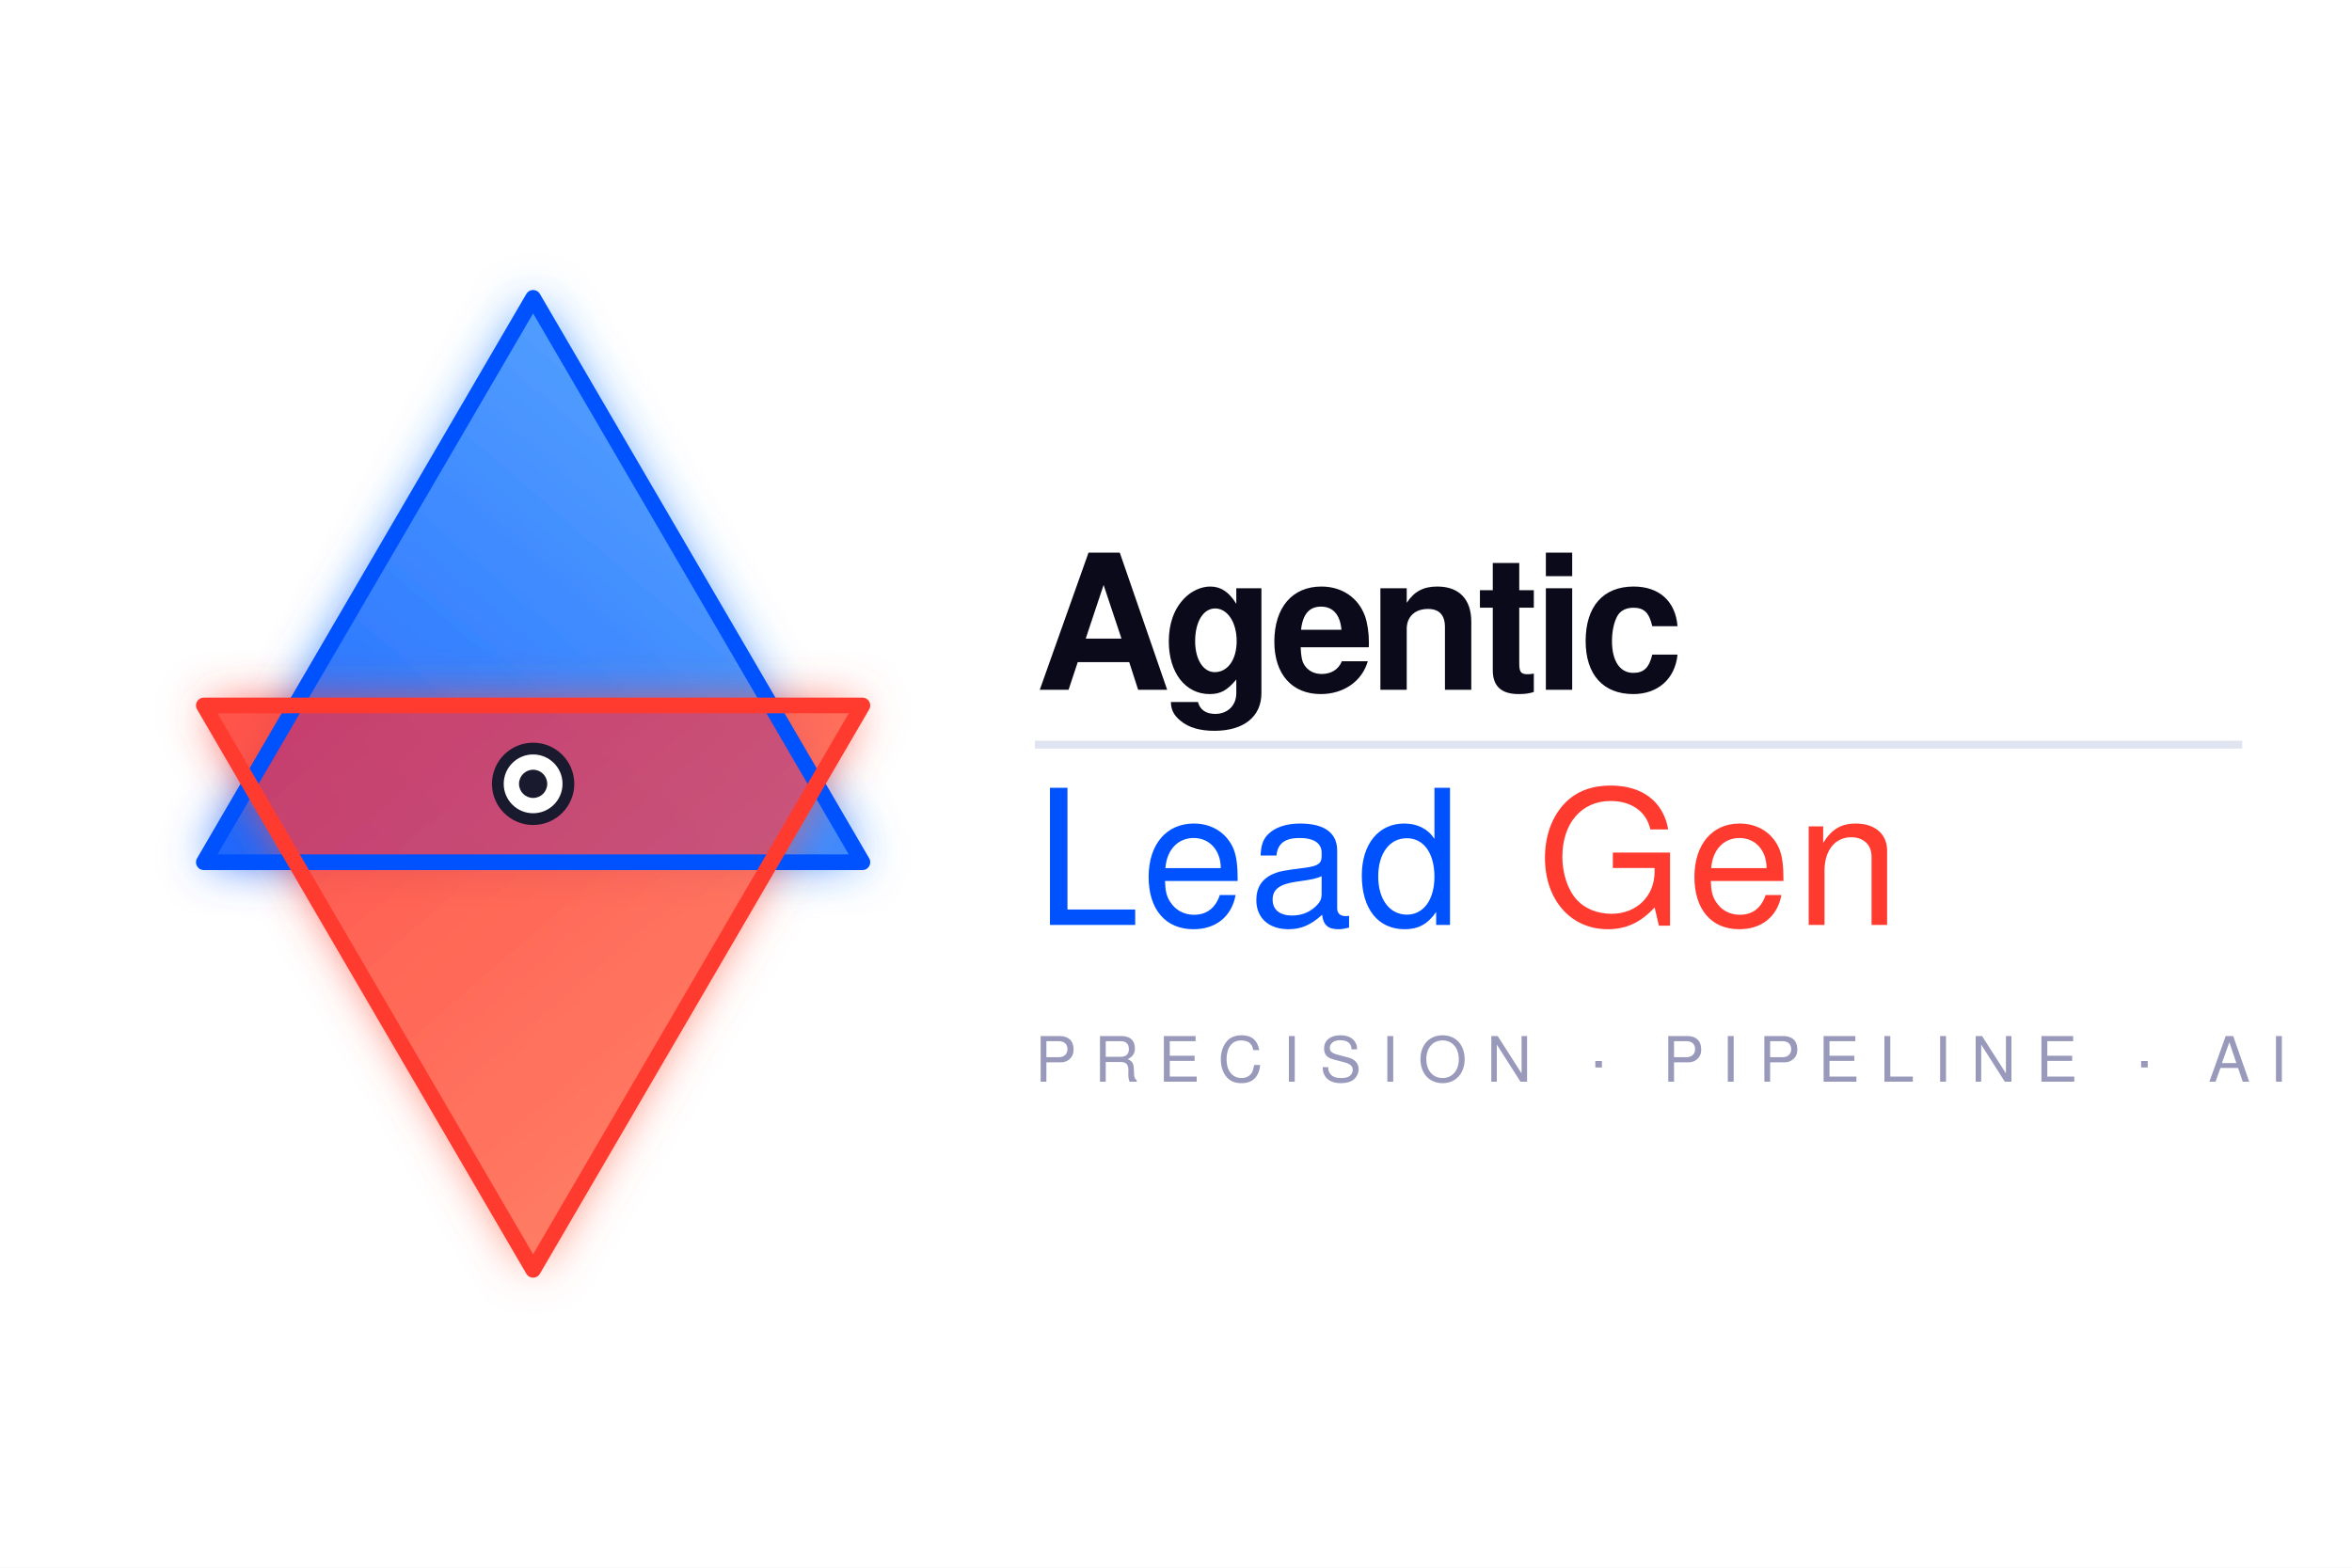
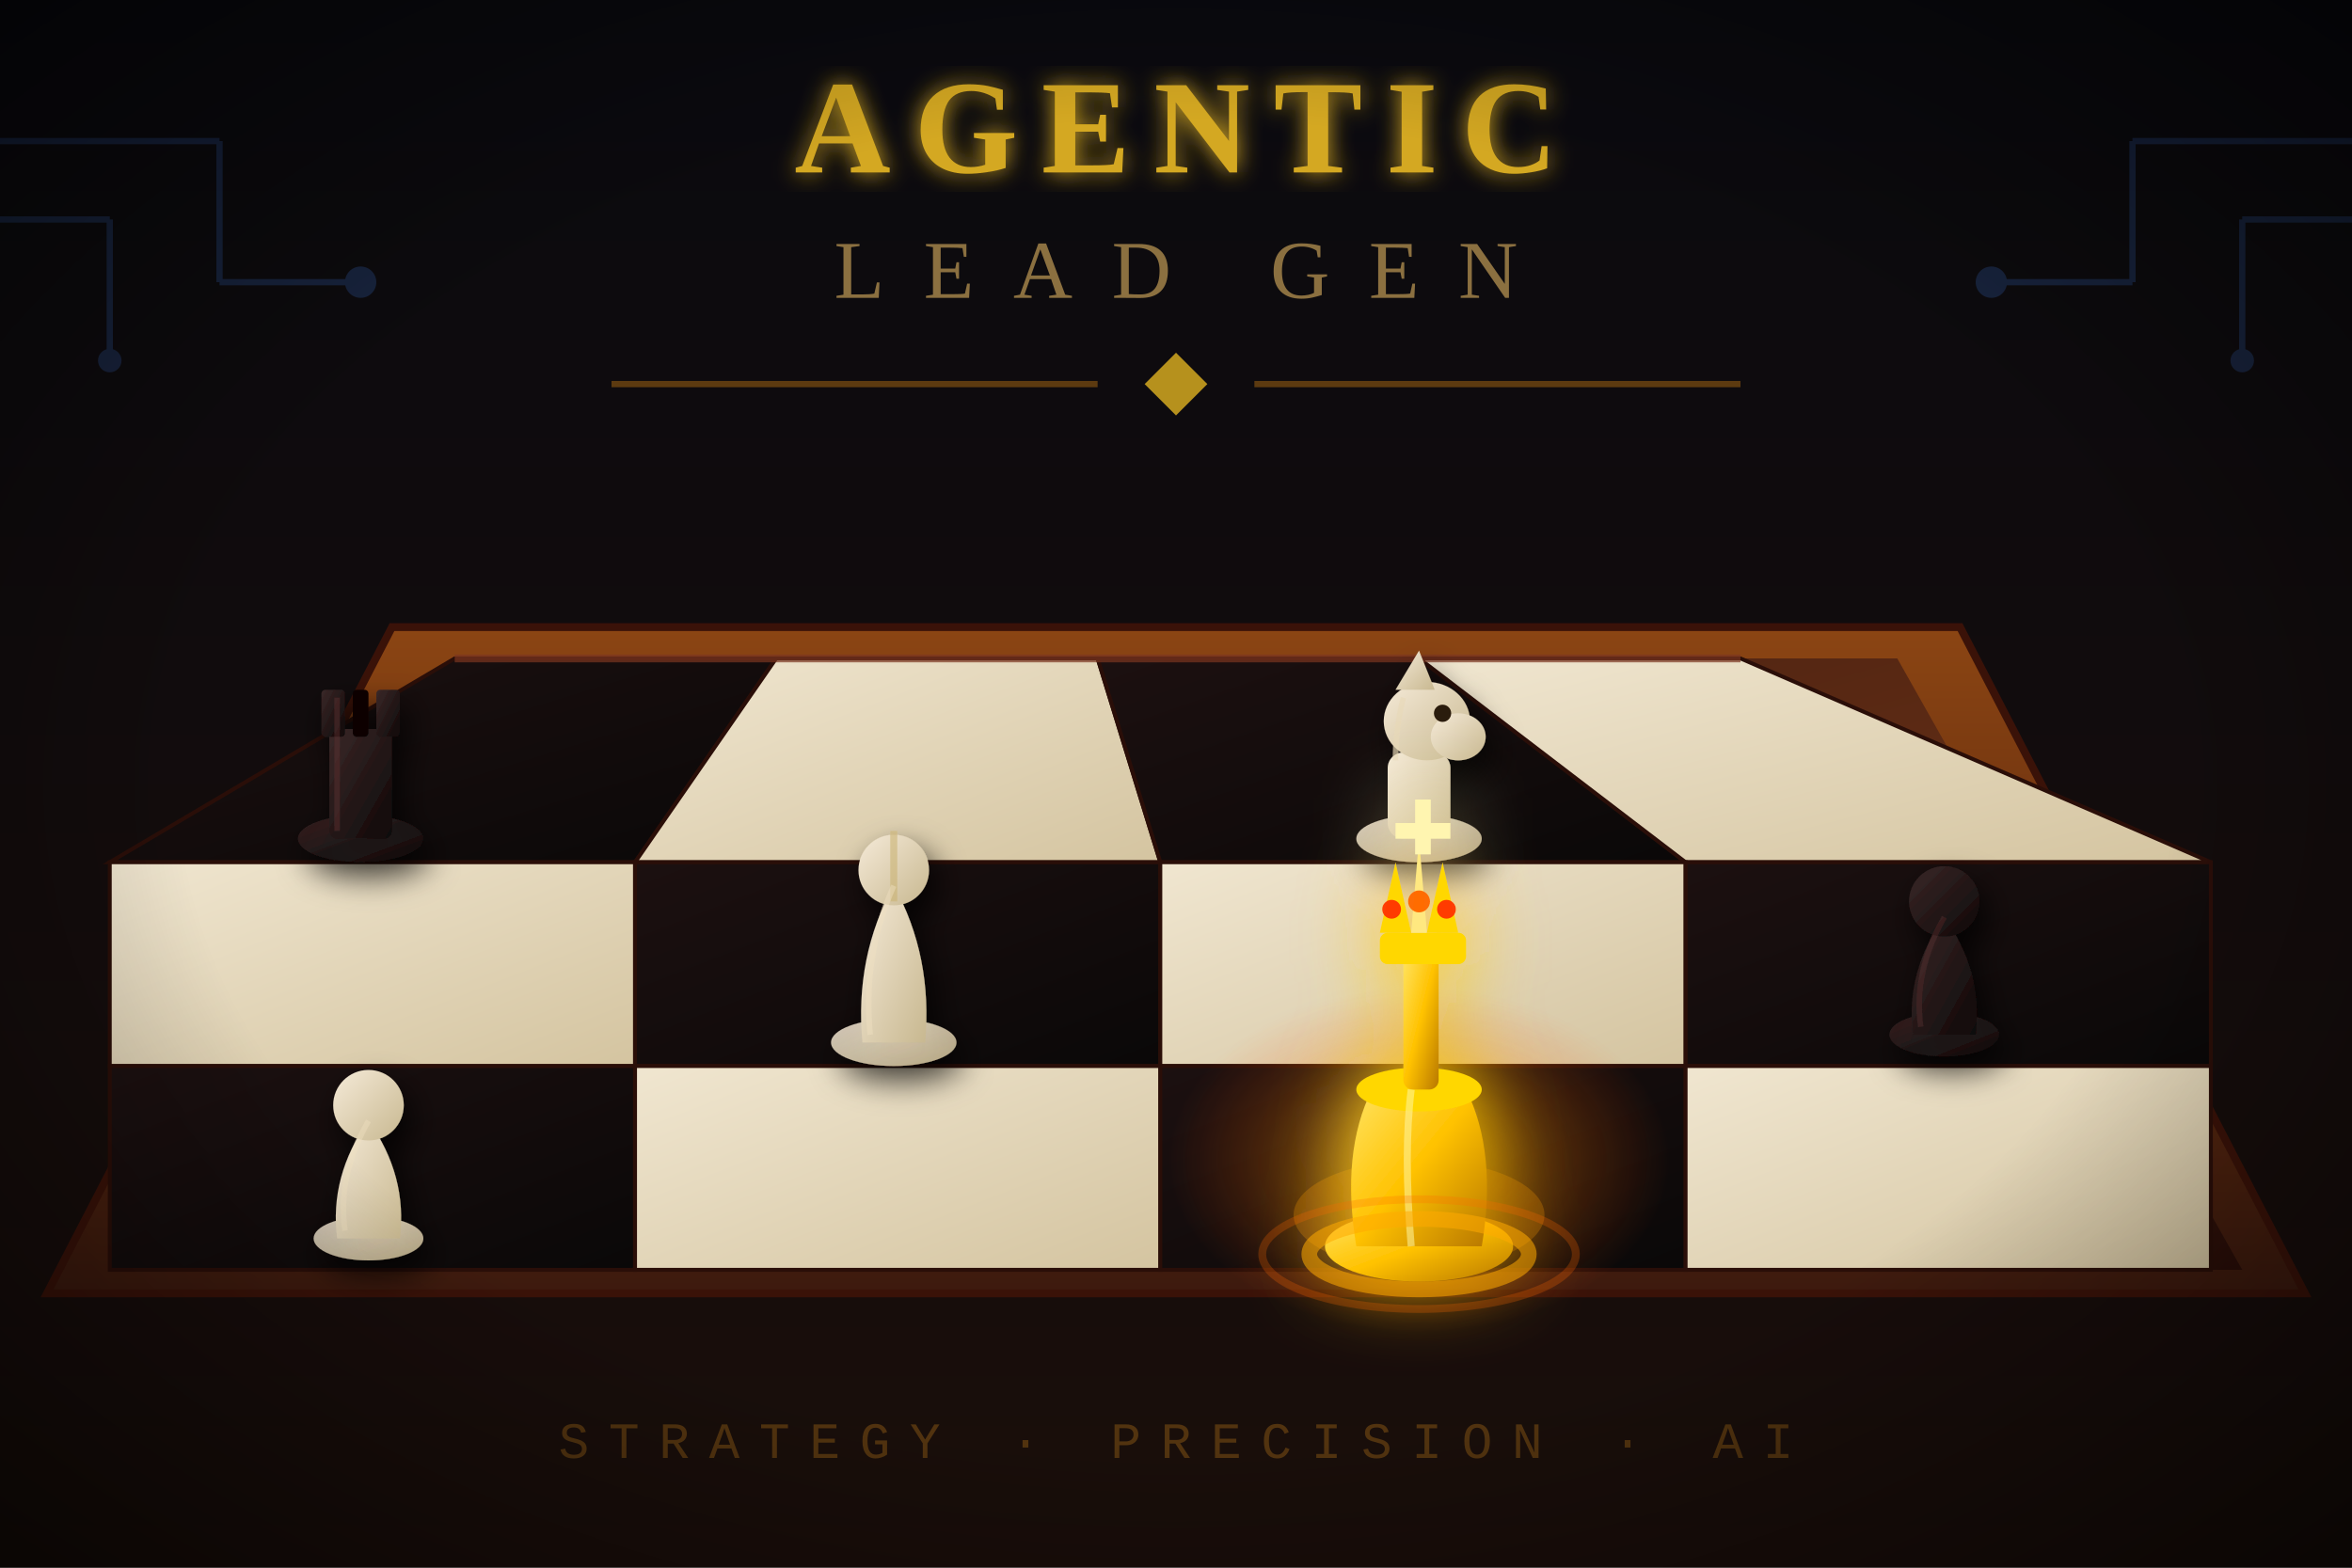
<svg xmlns="http://www.w3.org/2000/svg" viewBox="0 0 300 200" width="300" height="200">
  <defs>
-     <linearGradient id="blueGrad" x1="0%" y1="100%" x2="100%" y2="0%">
-       <stop offset="0%" style="stop-color:#0052FF;stop-opacity:1" />
-       <stop offset="100%" style="stop-color:#4DA6FF;stop-opacity:1" />
+     <linearGradient id="bgGrad" x1="0%" y1="0%" x2="0%" y2="100%">
+       <stop offset="0%" style="stop-color:#0a0a0f;stop-opacity:1" />
+       <stop offset="100%" style="stop-color:#1a0e0a;stop-opacity:1" />
    </linearGradient>
-     <linearGradient id="redGrad" x1="0%" y1="0%" x2="100%" y2="100%">
-       <stop offset="0%" style="stop-color:#FF3B30;stop-opacity:1" />
-       <stop offset="100%" style="stop-color:#FF7A5A;stop-opacity:1" />
+     <linearGradient id="boardGrad" x1="0%" y1="0%" x2="100%" y2="100%">
+       <stop offset="0%" style="stop-color:#3d1a0e;stop-opacity:1" />
+       <stop offset="50%" style="stop-color:#5c2a14;stop-opacity:1" />
+       <stop offset="100%" style="stop-color:#2a0e08;stop-opacity:1" />
    </linearGradient>
-     <filter id="glow" x="-30%" y="-30%" width="160%" height="160%">
-       <feGaussianBlur stdDeviation="3" result="coloredBlur" />
+     <linearGradient id="ivoryGrad" x1="0%" y1="0%" x2="100%" y2="100%">
+       <stop offset="0%" style="stop-color:#f0e6d0;stop-opacity:1" />
+       <stop offset="100%" style="stop-color:#d4c4a0;stop-opacity:1" />
+     </linearGradient>
+     <linearGradient id="obsidianGrad" x1="0%" y1="0%" x2="100%" y2="100%">
+       <stop offset="0%" style="stop-color:#1c1010;stop-opacity:1" />
+       <stop offset="100%" style="stop-color:#0a0808;stop-opacity:1" />
+     </linearGradient>
+     <linearGradient id="edgeGrad" x1="0%" y1="0%" x2="0%" y2="100%">
+       <stop offset="0%" style="stop-color:#8b4513;stop-opacity:1" />
+       <stop offset="40%" style="stop-color:#6b300f;stop-opacity:1" />
+       <stop offset="100%" style="stop-color:#3d1a0e;stop-opacity:1" />
+     </linearGradient>
+     <radialGradient id="kingAura" cx="50%" cy="50%" r="50%">
+       <stop offset="0%" style="stop-color:#ffcc00;stop-opacity:0.7" />
+       <stop offset="50%" style="stop-color:#ff8800;stop-opacity:0.3" />
+       <stop offset="100%" style="stop-color:#ff4400;stop-opacity:0" />
+     </radialGradient>
+     <linearGradient id="kingBody" x1="0%" y1="0%" x2="100%" y2="100%">
+       <stop offset="0%" style="stop-color:#ffe566;stop-opacity:1" />
+       <stop offset="50%" style="stop-color:#ffc200;stop-opacity:1" />
+       <stop offset="100%" style="stop-color:#b87800;stop-opacity:1" />
+     </linearGradient>
+     <linearGradient id="ivoryPiece" x1="0%" y1="0%" x2="100%" y2="100%">
+       <stop offset="0%" style="stop-color:#f5ead8;stop-opacity:1" />
+       <stop offset="100%" style="stop-color:#c8b890;stop-opacity:1" />
+     </linearGradient>
+     <linearGradient id="obsidPiece" x1="0%" y1="0%" x2="100%" y2="100%">
+       <stop offset="0%" style="stop-color:#3a2828;stop-opacity:1" />
+       <stop offset="100%" style="stop-color:#0f0808;stop-opacity:1" />
+     </linearGradient>
+     <filter id="kingGlow" x="-80%" y="-80%" width="260%" height="260%">
+       <feGaussianBlur stdDeviation="5" result="blur" />
      <feMerge>
-         <feMergeNode in="coloredBlur" />
+         <feMergeNode in="blur" />
        <feMergeNode in="SourceGraphic" />
      </feMerge>
    </filter>
+     <filter id="pieceShadow" x="-30%" y="-30%" width="160%" height="160%">
+       <feDropShadow dx="1" dy="2" stdDeviation="2" flood-color="#000000" flood-opacity="0.8" />
+     </filter>
+     <filter id="textGlow" x="-10%" y="-20%" width="120%" height="140%">
+       <feGaussianBlur stdDeviation="1.5" result="blur" />
+       <feMerge>
+         <feMergeNode in="blur" />
+         <feMergeNode in="SourceGraphic" />
+       </feMerge>
+     </filter>
+     <radialGradient id="vignette" cx="50%" cy="50%" r="70%">
+       <stop offset="60%" style="stop-color:#000000;stop-opacity:0" />
+       <stop offset="100%" style="stop-color:#000000;stop-opacity:0.6" />
+     </radialGradient>
  </defs>
-   <rect width="300" height="200" fill="#FFFFFF" />
-   <polygon points="68,38 110,110 26,110" fill="url(#blueGrad)" opacity="0.88" filter="url(#glow)" />
-   <polygon points="68,162 110,90 26,90" fill="url(#redGrad)" opacity="0.88" filter="url(#glow)" />
-   <polygon points="37.67,90 98.33,90 104.17,100 98.33,110 37.67,110 31.83,100" fill="#7B2FBE" opacity="0.30" />
-   <polygon points="68,38 110,110 26,110" fill="none" stroke="#0052FF" stroke-width="2" stroke-linejoin="round" />
-   <polygon points="68,162 110,90 26,90" fill="none" stroke="#FF3B30" stroke-width="2" stroke-linejoin="round" />
-   <circle cx="68" cy="100" r="4.5" fill="#FFFFFF" stroke="#1A1A2E" stroke-width="1.5" />
-   <circle cx="68" cy="100" r="1.8" fill="#1A1A2E" />
-   <text x="132" y="88" font-family="'Helvetica Neue', Helvetica, Arial, sans-serif" font-size="24" font-weight="800" letter-spacing="-0.8" fill="#0A0A1A">Agentic</text>
-   <line x1="132" y1="95" x2="286" y2="95" stroke="#E0E4F0" stroke-width="1" />
-   <text x="132" y="118" font-family="'Helvetica Neue', Helvetica, Arial, sans-serif" font-size="24" font-weight="300" letter-spacing="0.5" fill="#0052FF">Lead</text>
-   <text x="196" y="118" font-family="'Helvetica Neue', Helvetica, Arial, sans-serif" font-size="24" font-weight="300" letter-spacing="0.5" fill="#FF3B30"> Gen</text>
-   <text x="132" y="138" font-family="'Helvetica Neue', Helvetica, Arial, sans-serif" font-size="8" font-weight="500" letter-spacing="2.5" fill="#9999BB">PRECISION  ·  PIPELINE  ·  AI</text>
+   <rect width="300" height="200" fill="url(#bgGrad)" />
+   <polygon points="50,80 250,80 294,165 6,165" fill="url(#edgeGrad)" stroke="#3a1208" stroke-width="1" />
+   <polygon points="58,84 242,84 286,162 14,162" fill="url(#boardGrad)" />
+   <polygon points="58,84  99,84  81,110  14,110" fill="url(#obsidianGrad)" stroke="#2a0e08" stroke-width="0.5" />
+   <polygon points="99,84  140,84 148,110  81,110" fill="url(#ivoryGrad)" stroke="#2a0e08" stroke-width="0.5" />
+   <polygon points="140,84 181,84 215,110 148,110" fill="url(#obsidianGrad)" stroke="#2a0e08" stroke-width="0.5" />
+   <polygon points="181,84 222,84 282,110 215,110" fill="url(#ivoryGrad)" stroke="#2a0e08" stroke-width="0.5" />
+   <polygon points="14,110  81,110  81,136  14,136" fill="url(#ivoryGrad)" stroke="#2a0e08" stroke-width="0.5" />
+   <polygon points="81,110 148,110 148,136  81,136" fill="url(#obsidianGrad)" stroke="#2a0e08" stroke-width="0.5" />
+   <polygon points="148,110 215,110 215,136 148,136" fill="url(#ivoryGrad)" stroke="#2a0e08" stroke-width="0.5" />
+   <polygon points="215,110 282,110 282,136 215,136" fill="url(#obsidianGrad)" stroke="#2a0e08" stroke-width="0.5" />
+   <polygon points="14,136  81,136  81,162  14,162" fill="url(#obsidianGrad)" stroke="#2a0e08" stroke-width="0.5" />
+   <polygon points="81,136 148,136 148,162  81,162" fill="url(#ivoryGrad)" stroke="#2a0e08" stroke-width="0.5" />
+   <polygon points="148,136 215,136 215,162 148,162" fill="url(#obsidianGrad)" stroke="#2a0e08" stroke-width="0.5" />
+   <polygon points="215,136 282,136 282,162 215,162" fill="url(#ivoryGrad)" stroke="#2a0e08" stroke-width="0.5" />
+   <line x1="58" y1="84" x2="222" y2="84" stroke="#7a3520" stroke-width="1" opacity="0.7" />
+   <g filter="url(#pieceShadow)">
+     <ellipse cx="46" cy="107" rx="8" ry="3" fill="url(#obsidPiece)" opacity="0.85" />
+     <rect x="42" y="93" width="8" height="14" rx="1" fill="url(#obsidPiece)" />
+     <rect x="41" y="88" width="3" height="6" rx="0.5" fill="url(#obsidPiece)" />
+     <rect x="45" y="88" width="2" height="6" rx="0.5" fill="#0a0505" />
+     <rect x="48" y="88" width="3" height="6" rx="0.5" fill="url(#obsidPiece)" />
+     <line x1="43" y1="89" x2="43" y2="106" stroke="#5a3030" stroke-width="0.7" opacity="0.5" />
+   </g>
+   <g filter="url(#pieceShadow)">
+     <ellipse cx="181" cy="107" rx="8" ry="3" fill="url(#ivoryPiece)" opacity="0.85" />
+     <rect x="177" y="96" width="8" height="11" rx="2" fill="url(#ivoryPiece)" />
+     <ellipse cx="182" cy="92" rx="5.5" ry="5" fill="url(#ivoryPiece)" />
+     <ellipse cx="186" cy="94" rx="3.5" ry="3" fill="url(#ivoryPiece)" />
+     <polygon points="178,88 181,83 183,88" fill="url(#ivoryPiece)" />
+     <circle cx="184" cy="91" r="1.1" fill="#2a1a0a" />
+     <path d="M179,89 Q178,93 178,97" stroke="#e8d8b8" stroke-width="0.7" fill="none" opacity="0.6" />
+   </g>
+   <g filter="url(#pieceShadow)">
+     <ellipse cx="114" cy="133" rx="8" ry="3" fill="url(#ivoryPiece)" opacity="0.85" />
+     <path d="M110,133 Q109,122 114,113 Q119,122 118,133Z" fill="url(#ivoryPiece)" />
+     <circle cx="114" cy="111" r="4.5" fill="url(#ivoryPiece)" />
+     <line x1="114" y1="106" x2="114" y2="115" stroke="#c8b070" stroke-width="0.9" opacity="0.55" />
+     <path d="M111,132 Q110,122 114,113" stroke="#f0e0c0" stroke-width="0.7" fill="none" opacity="0.45" />
+   </g>
+   <g filter="url(#pieceShadow)">
+     <ellipse cx="248" cy="132" rx="7" ry="2.8" fill="url(#obsidPiece)" opacity="0.85" />
+     <path d="M244,132 Q243,124 248,117 Q253,124 252,132Z" fill="url(#obsidPiece)" />
+     <circle cx="248" cy="115" r="4.5" fill="url(#obsidPiece)" />
+     <path d="M245,131 Q244,124 248,117" stroke="#5a3030" stroke-width="0.7" fill="none" opacity="0.4" />
+   </g>
+   <g filter="url(#pieceShadow)">
+     <ellipse cx="47" cy="158" rx="7" ry="2.8" fill="url(#ivoryPiece)" opacity="0.85" />
+     <path d="M43,158 Q42,150 47,143 Q52,150 51,158Z" fill="url(#ivoryPiece)" />
+     <circle cx="47" cy="141" r="4.5" fill="url(#ivoryPiece)" />
+     <path d="M44,157 Q43,150 47,143" stroke="#f0e0c0" stroke-width="0.7" fill="none" opacity="0.4" />
+   </g>
+   <ellipse cx="181" cy="148" rx="32" ry="22" fill="url(#kingAura)" opacity="0.9" />
+   <ellipse cx="181" cy="155" rx="16" ry="7" fill="#ff9900" opacity="0.25" />
+   <g filter="url(#kingGlow)">
+     <ellipse cx="181" cy="159" rx="12" ry="4.5" fill="url(#kingBody)" />
+     <path d="M173,159 Q171,147 175,139 Q181,137 187,139 Q191,147 189,159Z" fill="url(#kingBody)" />
+     <ellipse cx="181" cy="139" rx="8" ry="2.8" fill="#ffd700" />
+     <rect x="179" y="121" width="4.5" height="18" rx="1.2" fill="url(#kingBody)" />
+     <rect x="176" y="119" width="11" height="4" rx="1" fill="#ffd700" />
+     <polygon points="176,119 178,110 180,119" fill="#ffd700" />
+     <polygon points="180,119 181,107 182,119" fill="#ffe880" />
+     <polygon points="182,119 184,110 186,119" fill="#ffd700" />
+     <rect x="180.5" y="102" width="2" height="7" fill="#fff5b0" />
+     <rect x="178" y="105" width="7" height="2" fill="#fff5b0" />
+     <circle cx="177.5" cy="116" r="1.2" fill="#ff3300" opacity="0.95" />
+     <circle cx="181" cy="115" r="1.4" fill="#ff6600" opacity="0.95" />
+     <circle cx="184.5" cy="116" r="1.2" fill="#ff3300" opacity="0.95" />
+     <path d="M180,159 Q179,147 180,139" stroke="#fff5a0" stroke-width="0.9" fill="none" opacity="0.55" />
+   </g>
+   <ellipse cx="181" cy="160" rx="14" ry="4.5" fill="none" stroke="#ffaa00" stroke-width="2" opacity="0.55" />
+   <ellipse cx="181" cy="160" rx="20" ry="7" fill="none" stroke="#ff6600" stroke-width="1" opacity="0.25" />
+   <g opacity="0.2" stroke="#4488ff" stroke-width="0.8" fill="none">
+     <line x1="0" y1="18" x2="28" y2="18" />
+     <line x1="28" y1="18" x2="28" y2="36" />
+     <line x1="28" y1="36" x2="46" y2="36" />
+     <circle cx="46" cy="36" r="2" fill="#4488ff" stroke="none" />
+     <line x1="0" y1="28" x2="14" y2="28" />
+     <line x1="14" y1="28" x2="14" y2="46" />
+     <circle cx="14" cy="46" r="1.5" fill="#4488ff" stroke="none" />
+   </g>
+   <g opacity="0.2" stroke="#4488ff" stroke-width="0.8" fill="none">
+     <line x1="300" y1="18" x2="272" y2="18" />
+     <line x1="272" y1="18" x2="272" y2="36" />
+     <line x1="272" y1="36" x2="254" y2="36" />
+     <circle cx="254" cy="36" r="2" fill="#4488ff" stroke="none" />
+     <line x1="300" y1="28" x2="286" y2="28" />
+     <line x1="286" y1="28" x2="286" y2="46" />
+     <circle cx="286" cy="46" r="1.5" fill="#4488ff" stroke="none" />
+   </g>
+   <text x="150" y="22" font-family="Georgia, 'Times New Roman', serif" font-size="17" font-weight="bold" letter-spacing="3" text-anchor="middle" fill="#d4a820" filter="url(#textGlow)">AGENTIC</text>
+   <text x="150" y="38" font-family="Georgia, 'Times New Roman', serif" font-size="10.5" font-weight="normal" letter-spacing="5" text-anchor="middle" fill="#8b7040">LEAD  GEN</text>
+   <line x1="78" y1="49" x2="140" y2="49" stroke="#5c3a10" stroke-width="0.8" />
+   <polygon points="150,45 154,49 150,53 146,49" fill="#d4a820" opacity="0.85" />
+   <line x1="160" y1="49" x2="222" y2="49" stroke="#5c3a10" stroke-width="0.8" />
+   <text x="150" y="186" font-family="'Courier New', monospace" font-size="6.5" letter-spacing="2.5" text-anchor="middle" fill="#5c3a10" opacity="0.85">STRATEGY  ·  PRECISION  ·  AI</text>
+   <rect width="300" height="200" fill="url(#vignette)" />
</svg>
